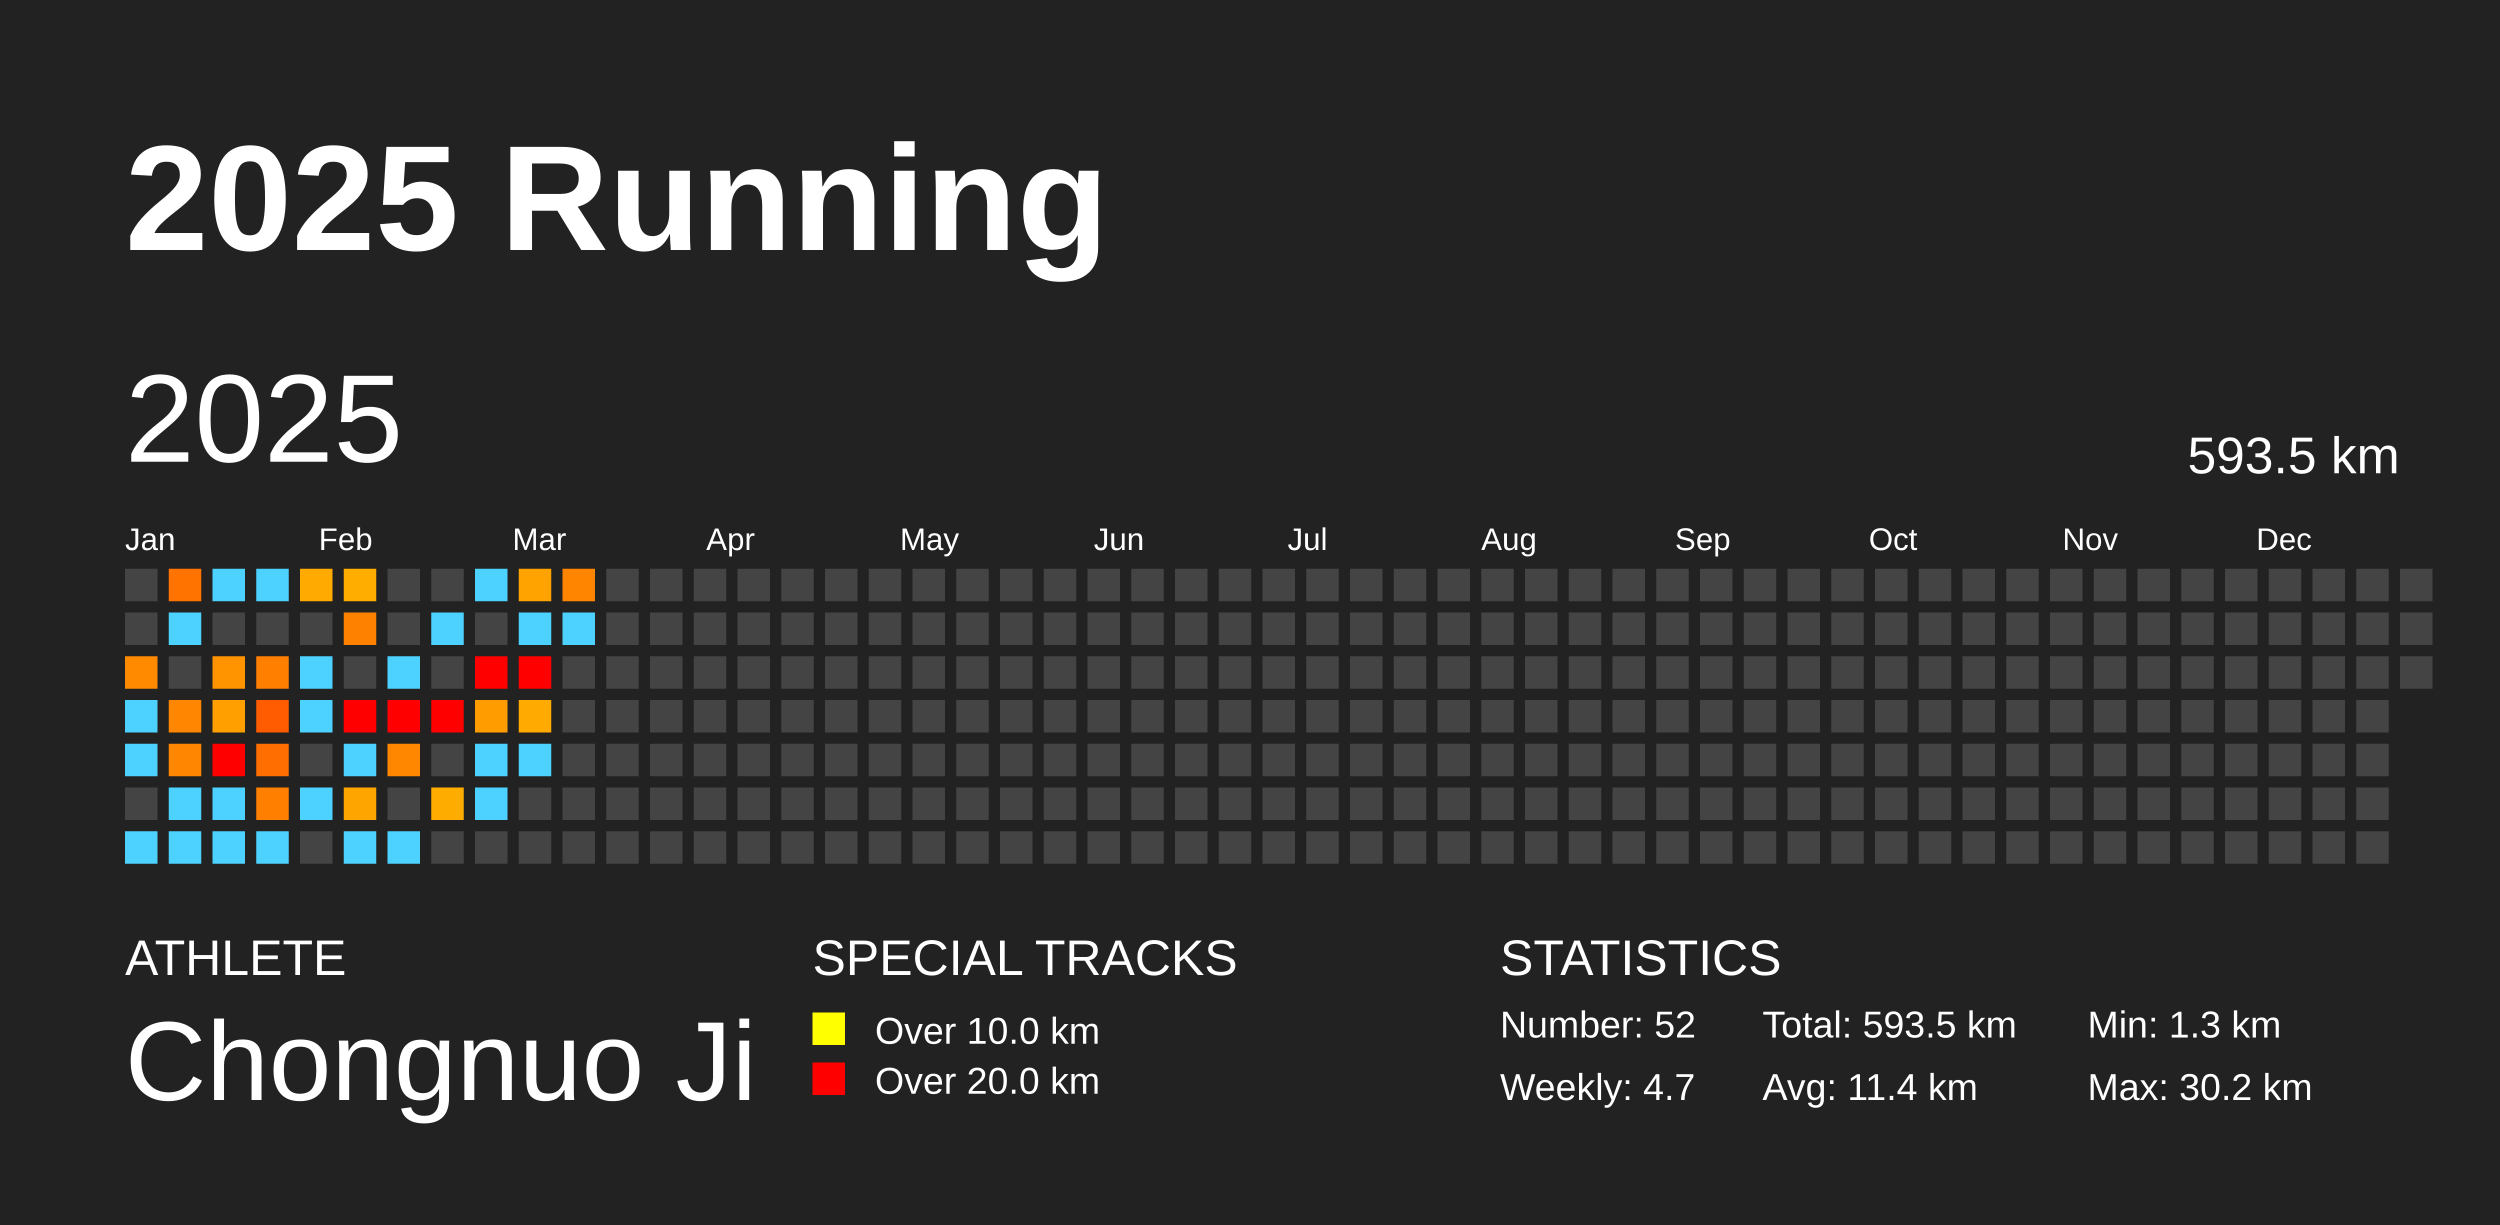
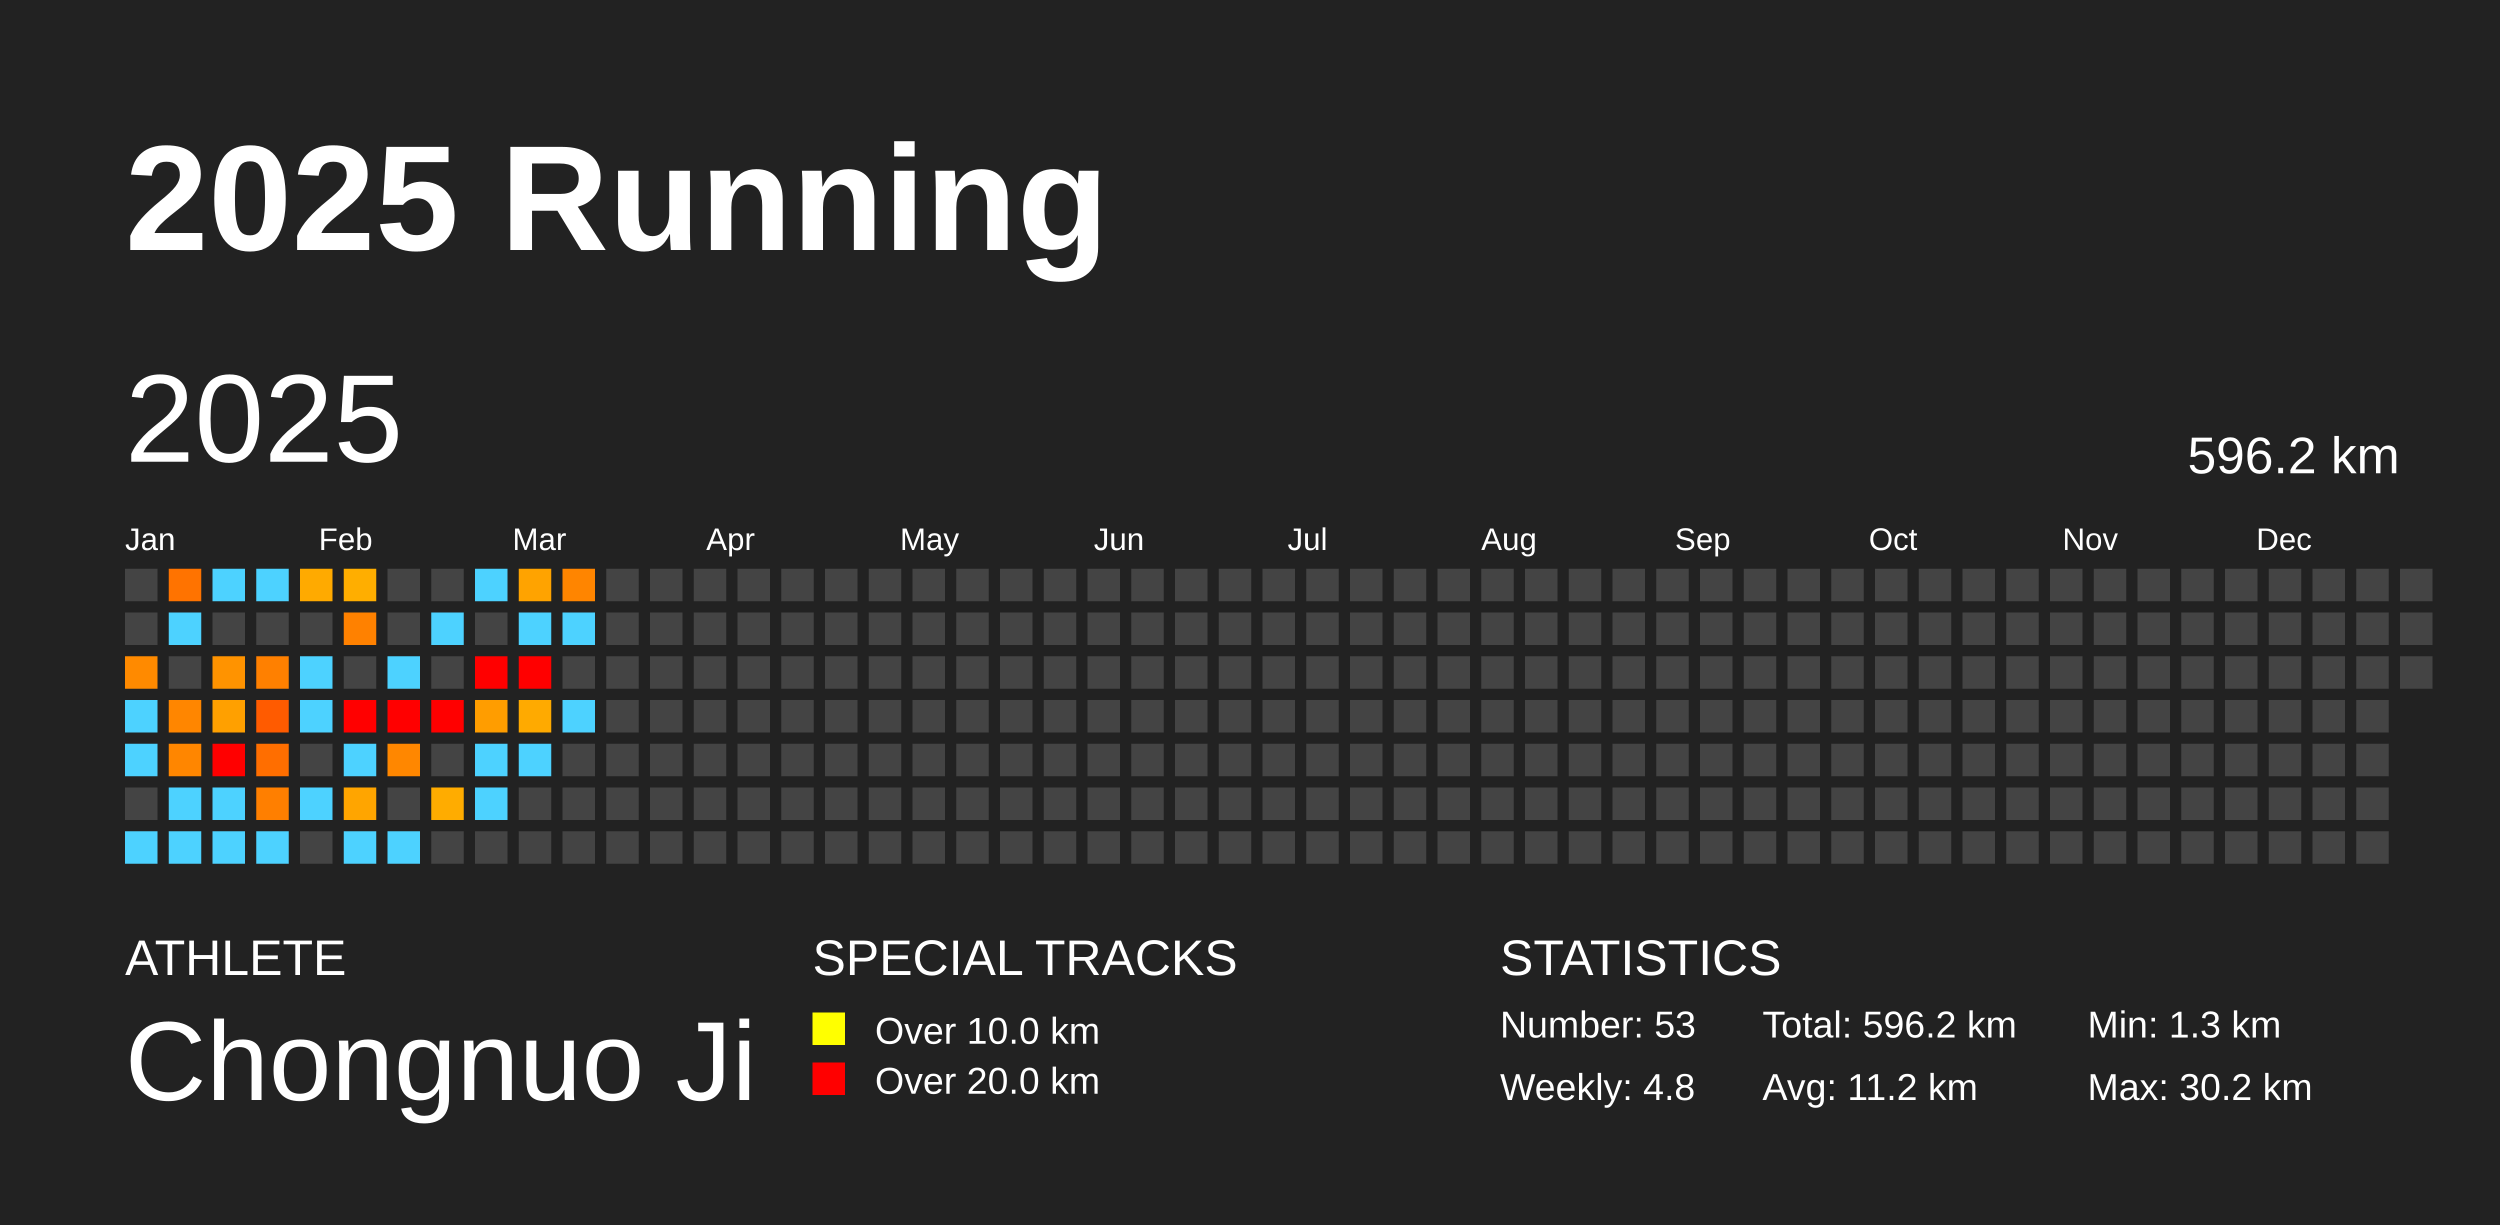
<svg xmlns="http://www.w3.org/2000/svg" baseProfile="full" height="98mm" version="1.1" viewBox="0,0,200,98" width="200mm">
  <defs />
  <rect fill="#222222" height="98" width="200" x="0" y="0" />
  <text fill="#FFFFFF" style="font-size:12px; font-family:Arial; font-weight:bold;" x="10" y="20">2025 Running</text>
  <text fill="#FFFFFF" style="font-size:4px; font-family:Arial" x="10" y="78">ATHLETE</text>
  <text fill="#FFFFFF" style="font-size:9px; font-family:Arial" x="10" y="88">Chongnuo Ji</text>
  <text fill="#FFFFFF" style="font-size:4px; font-family:Arial" x="65" y="78">SPECIAL TRACKS</text>
  <rect fill="yellow" height="2.6" width="2.6" x="65" y="81" />
  <text fill="#FFFFFF" style="font-size:3px; font-family:Arial" x="70" y="83.5">Over 10.0 km</text>
  <rect fill="red" height="2.6" width="2.6" x="65" y="85" />
  <text fill="#FFFFFF" style="font-size:3px; font-family:Arial" x="70" y="87.5">Over 20.0 km</text>
  <text fill="#FFFFFF" style="font-size:4px; font-family:Arial" x="120" y="78">STATISTICS</text>
-   <text fill="#FFFFFF" style="font-size:3px; font-family:Arial" x="120" y="83">Number: 52</text>
-   <text fill="#FFFFFF" style="font-size:3px; font-family:Arial" x="120" y="88">Weekly: 4.7</text>
-   <text fill="#FFFFFF" style="font-size:3px; font-family:Arial" x="141" y="83">Total: 593.5 km</text>
-   <text fill="#FFFFFF" style="font-size:3px; font-family:Arial" x="141" y="88">Avg: 11.4 km</text>
+   <text fill="#FFFFFF" style="font-size:3px; font-family:Arial" x="120" y="83">Number: 53</text>
+   <text fill="#FFFFFF" style="font-size:3px; font-family:Arial" x="120" y="88">Weekly: 4.8</text>
+   <text fill="#FFFFFF" style="font-size:3px; font-family:Arial" x="141" y="83">Total: 596.2 km</text>
+   <text fill="#FFFFFF" style="font-size:3px; font-family:Arial" x="141" y="88">Avg: 11.2 km</text>
  <text fill="#FFFFFF" style="font-size:3px; font-family:Arial" x="167" y="83">Min: 1.3 km</text>
  <text fill="#FFFFFF" style="font-size:3px; font-family:Arial" x="167" y="88">Max: 30.2 km</text>
  <text dominant-baseline="hanging" fill="#FFFFFF" style="font-size:10.0px; font-family:Arial;" x="10" y="30">2025</text>
-   <text dominant-baseline="hanging" fill="#FFFFFF" style="font-size:4.125px; font-family:Arial;" x="175" y="35">593.5 km</text>
+   <text dominant-baseline="hanging" fill="#FFFFFF" style="font-size:4.125px; font-family:Arial;" x="175" y="35">596.2 km</text>
  <text fill="#FFFFFF" style="font-size:2.5px; font-family:Arial" x="10.0" y="44">Jan</text>
  <text fill="#FFFFFF" style="font-size:2.5px; font-family:Arial" x="25.5" y="44">Feb</text>
  <text fill="#FFFFFF" style="font-size:2.5px; font-family:Arial" x="41.0" y="44">Mar</text>
  <text fill="#FFFFFF" style="font-size:2.5px; font-family:Arial" x="56.5" y="44">Apr</text>
  <text fill="#FFFFFF" style="font-size:2.5px; font-family:Arial" x="72.0" y="44">May</text>
  <text fill="#FFFFFF" style="font-size:2.5px; font-family:Arial" x="87.5" y="44">Jun</text>
  <text fill="#FFFFFF" style="font-size:2.5px; font-family:Arial" x="103.0" y="44">Jul</text>
  <text fill="#FFFFFF" style="font-size:2.5px; font-family:Arial" x="118.5" y="44">Aug</text>
  <text fill="#FFFFFF" style="font-size:2.5px; font-family:Arial" x="134.0" y="44">Sep</text>
  <text fill="#FFFFFF" style="font-size:2.5px; font-family:Arial" x="149.5" y="44">Oct</text>
  <text fill="#FFFFFF" style="font-size:2.5px; font-family:Arial" x="165.0" y="44">Nov</text>
  <text fill="#FFFFFF" style="font-size:2.5px; font-family:Arial" x="180.5" y="44">Dec</text>
  <rect fill="#444444" height="2.6" width="2.6" x="10.0" y="45.5" />
  <rect fill="#444444" height="2.6" width="2.6" x="10.0" y="49.0" />
  <rect fill="#ff8a00" height="2.6" width="2.6" x="10.0" y="52.5" />
  <rect fill="#4dd2ff" height="2.6" width="2.6" x="10.0" y="56.0" />
  <rect fill="#4dd2ff" height="2.6" width="2.6" x="10.0" y="59.5" />
  <rect fill="#444444" height="2.6" width="2.6" x="10.0" y="63.0" />
  <rect fill="#4dd2ff" height="2.6" width="2.6" x="10.0" y="66.5" />
  <rect fill="#ff7300" height="2.6" width="2.6" x="13.5" y="45.5" />
  <rect fill="#4dd2ff" height="2.6" width="2.6" x="13.5" y="49.0" />
  <rect fill="#444444" height="2.6" width="2.6" x="13.5" y="52.5" />
  <rect fill="#ff8600" height="2.6" width="2.6" x="13.5" y="56.0" />
  <rect fill="#ff8600" height="2.6" width="2.6" x="13.5" y="59.5" />
  <rect fill="#4dd2ff" height="2.6" width="2.6" x="13.5" y="63.0" />
  <rect fill="#4dd2ff" height="2.6" width="2.6" x="13.5" y="66.5" />
  <rect fill="#4dd2ff" height="2.6" width="2.6" x="17.0" y="45.5" />
  <rect fill="#444444" height="2.6" width="2.6" x="17.0" y="49.0" />
  <rect fill="#ff9300" height="2.6" width="2.6" x="17.0" y="52.5" />
  <rect fill="#ffa000" height="2.6" width="2.6" x="17.0" y="56.0" />
  <rect fill="red" height="2.6" width="2.6" x="17.0" y="59.5" />
  <rect fill="#4dd2ff" height="2.6" width="2.6" x="17.0" y="63.0" />
  <rect fill="#4dd2ff" height="2.6" width="2.6" x="17.0" y="66.5" />
  <rect fill="#4dd2ff" height="2.6" width="2.6" x="20.5" y="45.5" />
  <rect fill="#444444" height="2.6" width="2.6" x="20.5" y="49.0" />
  <rect fill="#ff8000" height="2.6" width="2.6" x="20.5" y="52.5" />
  <rect fill="#ff5b00" height="2.6" width="2.6" x="20.5" y="56.0" />
  <rect fill="#ff6e00" height="2.6" width="2.6" x="20.5" y="59.5" />
  <rect fill="#ff7f00" height="2.6" width="2.6" x="20.5" y="63.0" />
  <rect fill="#4dd2ff" height="2.6" width="2.6" x="20.5" y="66.5" />
  <rect fill="#ffaa00" height="2.6" width="2.6" x="24.0" y="45.5" />
  <rect fill="#444444" height="2.6" width="2.6" x="24.0" y="49.0" />
  <rect fill="#4dd2ff" height="2.6" width="2.6" x="24.0" y="52.5" />
  <rect fill="#4dd2ff" height="2.6" width="2.6" x="24.0" y="56.0" />
  <rect fill="#444444" height="2.6" width="2.6" x="24.0" y="59.5" />
  <rect fill="#4dd2ff" height="2.6" width="2.6" x="24.0" y="63.0" />
  <rect fill="#444444" height="2.6" width="2.6" x="24.0" y="66.5" />
  <rect fill="#ffae00" height="2.6" width="2.6" x="27.5" y="45.5" />
  <rect fill="#ff8100" height="2.6" width="2.6" x="27.5" y="49.0" />
  <rect fill="#444444" height="2.6" width="2.6" x="27.5" y="52.5" />
  <rect fill="red" height="2.6" width="2.6" x="27.5" y="56.0" />
  <rect fill="#4dd2ff" height="2.6" width="2.6" x="27.5" y="59.5" />
  <rect fill="#ffa500" height="2.6" width="2.6" x="27.5" y="63.0" />
  <rect fill="#4dd2ff" height="2.6" width="2.6" x="27.5" y="66.5" />
  <rect fill="#444444" height="2.6" width="2.6" x="31.0" y="45.5" />
  <rect fill="#444444" height="2.6" width="2.6" x="31.0" y="49.0" />
  <rect fill="#4dd2ff" height="2.6" width="2.6" x="31.0" y="52.5" />
  <rect fill="red" height="2.6" width="2.6" x="31.0" y="56.0" />
  <rect fill="#ff8700" height="2.6" width="2.6" x="31.0" y="59.5" />
  <rect fill="#444444" height="2.6" width="2.6" x="31.0" y="63.0" />
  <rect fill="#4dd2ff" height="2.6" width="2.6" x="31.0" y="66.5" />
  <rect fill="#444444" height="2.6" width="2.6" x="34.5" y="45.5" />
  <rect fill="#4dd2ff" height="2.6" width="2.6" x="34.5" y="49.0" />
  <rect fill="#444444" height="2.6" width="2.6" x="34.5" y="52.5" />
  <rect fill="red" height="2.6" width="2.6" x="34.5" y="56.0" />
  <rect fill="#444444" height="2.6" width="2.6" x="34.5" y="59.5" />
  <rect fill="#ffac00" height="2.6" width="2.6" x="34.5" y="63.0" />
  <rect fill="#444444" height="2.6" width="2.6" x="34.5" y="66.5" />
  <rect fill="#4dd2ff" height="2.6" width="2.6" x="38.0" y="45.5" />
  <rect fill="#444444" height="2.6" width="2.6" x="38.0" y="49.0" />
  <rect fill="red" height="2.6" width="2.6" x="38.0" y="52.5" />
  <rect fill="#ff9d00" height="2.6" width="2.6" x="38.0" y="56.0" />
  <rect fill="#4dd2ff" height="2.6" width="2.6" x="38.0" y="59.5" />
  <rect fill="#4dd2ff" height="2.6" width="2.6" x="38.0" y="63.0" />
  <rect fill="#444444" height="2.6" width="2.6" x="38.0" y="66.5" />
  <rect fill="#ffa300" height="2.6" width="2.6" x="41.5" y="45.5" />
  <rect fill="#4dd2ff" height="2.6" width="2.6" x="41.5" y="49.0" />
  <rect fill="red" height="2.6" width="2.6" x="41.5" y="52.5" />
  <rect fill="#ffaa00" height="2.6" width="2.6" x="41.5" y="56.0" />
  <rect fill="#4dd2ff" height="2.6" width="2.6" x="41.5" y="59.5" />
  <rect fill="#444444" height="2.6" width="2.6" x="41.5" y="63.0" />
  <rect fill="#444444" height="2.6" width="2.6" x="41.5" y="66.5" />
  <rect fill="#ff8500" height="2.6" width="2.6" x="45.0" y="45.5" />
  <rect fill="#4dd2ff" height="2.6" width="2.6" x="45.0" y="49.0" />
  <rect fill="#444444" height="2.6" width="2.6" x="45.0" y="52.5" />
-   <rect fill="#444444" height="2.6" width="2.6" x="45.0" y="56.0" />
+   <rect fill="#4dd2ff" height="2.6" width="2.6" x="45.0" y="56.0" />
  <rect fill="#444444" height="2.6" width="2.6" x="45.0" y="59.5" />
  <rect fill="#444444" height="2.6" width="2.6" x="45.0" y="63.0" />
  <rect fill="#444444" height="2.6" width="2.6" x="45.0" y="66.5" />
  <rect fill="#444444" height="2.6" width="2.6" x="48.5" y="45.5" />
  <rect fill="#444444" height="2.6" width="2.6" x="48.5" y="49.0" />
  <rect fill="#444444" height="2.6" width="2.6" x="48.5" y="52.5" />
  <rect fill="#444444" height="2.6" width="2.6" x="48.5" y="56.0" />
  <rect fill="#444444" height="2.6" width="2.6" x="48.5" y="59.5" />
  <rect fill="#444444" height="2.6" width="2.6" x="48.5" y="63.0" />
  <rect fill="#444444" height="2.6" width="2.6" x="48.5" y="66.5" />
  <rect fill="#444444" height="2.6" width="2.6" x="52.0" y="45.5" />
  <rect fill="#444444" height="2.6" width="2.6" x="52.0" y="49.0" />
  <rect fill="#444444" height="2.6" width="2.6" x="52.0" y="52.5" />
  <rect fill="#444444" height="2.6" width="2.6" x="52.0" y="56.0" />
  <rect fill="#444444" height="2.6" width="2.6" x="52.0" y="59.5" />
  <rect fill="#444444" height="2.6" width="2.6" x="52.0" y="63.0" />
  <rect fill="#444444" height="2.6" width="2.6" x="52.0" y="66.5" />
  <rect fill="#444444" height="2.6" width="2.6" x="55.5" y="45.5" />
  <rect fill="#444444" height="2.6" width="2.6" x="55.5" y="49.0" />
  <rect fill="#444444" height="2.6" width="2.6" x="55.5" y="52.5" />
  <rect fill="#444444" height="2.6" width="2.6" x="55.5" y="56.0" />
  <rect fill="#444444" height="2.6" width="2.6" x="55.5" y="59.5" />
  <rect fill="#444444" height="2.6" width="2.6" x="55.5" y="63.0" />
  <rect fill="#444444" height="2.6" width="2.6" x="55.5" y="66.5" />
  <rect fill="#444444" height="2.6" width="2.6" x="59.0" y="45.5" />
  <rect fill="#444444" height="2.6" width="2.6" x="59.0" y="49.0" />
  <rect fill="#444444" height="2.6" width="2.6" x="59.0" y="52.5" />
  <rect fill="#444444" height="2.6" width="2.6" x="59.0" y="56.0" />
  <rect fill="#444444" height="2.6" width="2.6" x="59.0" y="59.5" />
  <rect fill="#444444" height="2.6" width="2.6" x="59.0" y="63.0" />
  <rect fill="#444444" height="2.6" width="2.6" x="59.0" y="66.5" />
  <rect fill="#444444" height="2.6" width="2.6" x="62.5" y="45.5" />
  <rect fill="#444444" height="2.6" width="2.6" x="62.5" y="49.0" />
  <rect fill="#444444" height="2.6" width="2.6" x="62.5" y="52.5" />
  <rect fill="#444444" height="2.6" width="2.6" x="62.5" y="56.0" />
  <rect fill="#444444" height="2.6" width="2.6" x="62.5" y="59.5" />
  <rect fill="#444444" height="2.6" width="2.6" x="62.5" y="63.0" />
  <rect fill="#444444" height="2.6" width="2.6" x="62.5" y="66.5" />
  <rect fill="#444444" height="2.6" width="2.6" x="66.0" y="45.5" />
  <rect fill="#444444" height="2.6" width="2.6" x="66.0" y="49.0" />
  <rect fill="#444444" height="2.6" width="2.6" x="66.0" y="52.5" />
  <rect fill="#444444" height="2.6" width="2.6" x="66.0" y="56.0" />
  <rect fill="#444444" height="2.6" width="2.6" x="66.0" y="59.5" />
  <rect fill="#444444" height="2.6" width="2.6" x="66.0" y="63.0" />
  <rect fill="#444444" height="2.6" width="2.6" x="66.0" y="66.5" />
  <rect fill="#444444" height="2.6" width="2.6" x="69.5" y="45.5" />
  <rect fill="#444444" height="2.6" width="2.6" x="69.5" y="49.0" />
  <rect fill="#444444" height="2.6" width="2.6" x="69.5" y="52.5" />
  <rect fill="#444444" height="2.6" width="2.6" x="69.5" y="56.0" />
  <rect fill="#444444" height="2.6" width="2.6" x="69.5" y="59.5" />
  <rect fill="#444444" height="2.6" width="2.6" x="69.5" y="63.0" />
  <rect fill="#444444" height="2.6" width="2.6" x="69.5" y="66.5" />
  <rect fill="#444444" height="2.6" width="2.6" x="73.0" y="45.5" />
  <rect fill="#444444" height="2.6" width="2.6" x="73.0" y="49.0" />
  <rect fill="#444444" height="2.6" width="2.6" x="73.0" y="52.5" />
  <rect fill="#444444" height="2.6" width="2.6" x="73.0" y="56.0" />
  <rect fill="#444444" height="2.6" width="2.6" x="73.0" y="59.5" />
  <rect fill="#444444" height="2.6" width="2.6" x="73.0" y="63.0" />
  <rect fill="#444444" height="2.6" width="2.6" x="73.0" y="66.5" />
  <rect fill="#444444" height="2.6" width="2.6" x="76.5" y="45.5" />
  <rect fill="#444444" height="2.6" width="2.6" x="76.5" y="49.0" />
  <rect fill="#444444" height="2.6" width="2.6" x="76.5" y="52.5" />
  <rect fill="#444444" height="2.6" width="2.6" x="76.5" y="56.0" />
  <rect fill="#444444" height="2.6" width="2.6" x="76.5" y="59.5" />
  <rect fill="#444444" height="2.6" width="2.6" x="76.5" y="63.0" />
  <rect fill="#444444" height="2.6" width="2.6" x="76.5" y="66.5" />
  <rect fill="#444444" height="2.6" width="2.6" x="80.0" y="45.5" />
  <rect fill="#444444" height="2.6" width="2.6" x="80.0" y="49.0" />
  <rect fill="#444444" height="2.6" width="2.6" x="80.0" y="52.5" />
  <rect fill="#444444" height="2.6" width="2.6" x="80.0" y="56.0" />
  <rect fill="#444444" height="2.6" width="2.6" x="80.0" y="59.5" />
  <rect fill="#444444" height="2.6" width="2.6" x="80.0" y="63.0" />
  <rect fill="#444444" height="2.6" width="2.6" x="80.0" y="66.5" />
  <rect fill="#444444" height="2.6" width="2.6" x="83.5" y="45.5" />
  <rect fill="#444444" height="2.6" width="2.6" x="83.5" y="49.0" />
  <rect fill="#444444" height="2.6" width="2.6" x="83.5" y="52.5" />
  <rect fill="#444444" height="2.6" width="2.6" x="83.5" y="56.0" />
  <rect fill="#444444" height="2.6" width="2.6" x="83.5" y="59.5" />
  <rect fill="#444444" height="2.6" width="2.6" x="83.5" y="63.0" />
  <rect fill="#444444" height="2.6" width="2.6" x="83.5" y="66.5" />
  <rect fill="#444444" height="2.6" width="2.6" x="87.0" y="45.5" />
  <rect fill="#444444" height="2.6" width="2.6" x="87.0" y="49.0" />
  <rect fill="#444444" height="2.6" width="2.6" x="87.0" y="52.5" />
  <rect fill="#444444" height="2.6" width="2.6" x="87.0" y="56.0" />
  <rect fill="#444444" height="2.6" width="2.6" x="87.0" y="59.5" />
  <rect fill="#444444" height="2.6" width="2.6" x="87.0" y="63.0" />
  <rect fill="#444444" height="2.6" width="2.6" x="87.0" y="66.5" />
  <rect fill="#444444" height="2.6" width="2.6" x="90.5" y="45.5" />
  <rect fill="#444444" height="2.6" width="2.6" x="90.5" y="49.0" />
  <rect fill="#444444" height="2.6" width="2.6" x="90.5" y="52.5" />
  <rect fill="#444444" height="2.6" width="2.6" x="90.5" y="56.0" />
  <rect fill="#444444" height="2.6" width="2.6" x="90.5" y="59.5" />
  <rect fill="#444444" height="2.6" width="2.6" x="90.5" y="63.0" />
  <rect fill="#444444" height="2.6" width="2.6" x="90.5" y="66.5" />
  <rect fill="#444444" height="2.6" width="2.6" x="94.0" y="45.5" />
  <rect fill="#444444" height="2.6" width="2.6" x="94.0" y="49.0" />
  <rect fill="#444444" height="2.6" width="2.6" x="94.0" y="52.5" />
  <rect fill="#444444" height="2.6" width="2.6" x="94.0" y="56.0" />
  <rect fill="#444444" height="2.6" width="2.6" x="94.0" y="59.5" />
  <rect fill="#444444" height="2.6" width="2.6" x="94.0" y="63.0" />
  <rect fill="#444444" height="2.6" width="2.6" x="94.0" y="66.5" />
  <rect fill="#444444" height="2.6" width="2.6" x="97.5" y="45.5" />
  <rect fill="#444444" height="2.6" width="2.6" x="97.5" y="49.0" />
  <rect fill="#444444" height="2.6" width="2.6" x="97.5" y="52.5" />
  <rect fill="#444444" height="2.6" width="2.6" x="97.5" y="56.0" />
  <rect fill="#444444" height="2.6" width="2.6" x="97.5" y="59.5" />
  <rect fill="#444444" height="2.6" width="2.6" x="97.5" y="63.0" />
  <rect fill="#444444" height="2.6" width="2.6" x="97.5" y="66.5" />
  <rect fill="#444444" height="2.6" width="2.6" x="101.0" y="45.5" />
  <rect fill="#444444" height="2.6" width="2.6" x="101.0" y="49.0" />
  <rect fill="#444444" height="2.6" width="2.6" x="101.0" y="52.5" />
  <rect fill="#444444" height="2.6" width="2.6" x="101.0" y="56.0" />
  <rect fill="#444444" height="2.6" width="2.6" x="101.0" y="59.5" />
  <rect fill="#444444" height="2.6" width="2.6" x="101.0" y="63.0" />
  <rect fill="#444444" height="2.6" width="2.6" x="101.0" y="66.5" />
  <rect fill="#444444" height="2.6" width="2.6" x="104.5" y="45.5" />
  <rect fill="#444444" height="2.6" width="2.6" x="104.5" y="49.0" />
  <rect fill="#444444" height="2.6" width="2.6" x="104.5" y="52.5" />
  <rect fill="#444444" height="2.6" width="2.6" x="104.5" y="56.0" />
  <rect fill="#444444" height="2.6" width="2.6" x="104.5" y="59.5" />
  <rect fill="#444444" height="2.6" width="2.6" x="104.5" y="63.0" />
  <rect fill="#444444" height="2.6" width="2.6" x="104.5" y="66.5" />
  <rect fill="#444444" height="2.6" width="2.6" x="108.0" y="45.5" />
  <rect fill="#444444" height="2.6" width="2.6" x="108.0" y="49.0" />
  <rect fill="#444444" height="2.6" width="2.6" x="108.0" y="52.5" />
  <rect fill="#444444" height="2.6" width="2.6" x="108.0" y="56.0" />
  <rect fill="#444444" height="2.6" width="2.6" x="108.0" y="59.5" />
  <rect fill="#444444" height="2.6" width="2.6" x="108.0" y="63.0" />
  <rect fill="#444444" height="2.6" width="2.6" x="108.0" y="66.5" />
  <rect fill="#444444" height="2.6" width="2.6" x="111.5" y="45.5" />
  <rect fill="#444444" height="2.6" width="2.6" x="111.5" y="49.0" />
  <rect fill="#444444" height="2.6" width="2.6" x="111.5" y="52.5" />
  <rect fill="#444444" height="2.6" width="2.6" x="111.5" y="56.0" />
  <rect fill="#444444" height="2.6" width="2.6" x="111.5" y="59.5" />
  <rect fill="#444444" height="2.6" width="2.6" x="111.5" y="63.0" />
  <rect fill="#444444" height="2.6" width="2.6" x="111.5" y="66.5" />
  <rect fill="#444444" height="2.6" width="2.6" x="115.0" y="45.5" />
  <rect fill="#444444" height="2.6" width="2.6" x="115.0" y="49.0" />
  <rect fill="#444444" height="2.6" width="2.6" x="115.0" y="52.5" />
  <rect fill="#444444" height="2.6" width="2.6" x="115.0" y="56.0" />
  <rect fill="#444444" height="2.6" width="2.6" x="115.0" y="59.5" />
  <rect fill="#444444" height="2.6" width="2.6" x="115.0" y="63.0" />
  <rect fill="#444444" height="2.6" width="2.6" x="115.0" y="66.5" />
  <rect fill="#444444" height="2.6" width="2.6" x="118.5" y="45.5" />
  <rect fill="#444444" height="2.6" width="2.6" x="118.5" y="49.0" />
  <rect fill="#444444" height="2.6" width="2.6" x="118.5" y="52.5" />
  <rect fill="#444444" height="2.6" width="2.6" x="118.5" y="56.0" />
  <rect fill="#444444" height="2.6" width="2.6" x="118.5" y="59.5" />
  <rect fill="#444444" height="2.6" width="2.6" x="118.5" y="63.0" />
  <rect fill="#444444" height="2.6" width="2.6" x="118.5" y="66.5" />
  <rect fill="#444444" height="2.6" width="2.6" x="122.0" y="45.5" />
  <rect fill="#444444" height="2.6" width="2.6" x="122.0" y="49.0" />
  <rect fill="#444444" height="2.6" width="2.6" x="122.0" y="52.5" />
  <rect fill="#444444" height="2.6" width="2.6" x="122.0" y="56.0" />
  <rect fill="#444444" height="2.6" width="2.6" x="122.0" y="59.5" />
  <rect fill="#444444" height="2.6" width="2.6" x="122.0" y="63.0" />
  <rect fill="#444444" height="2.6" width="2.6" x="122.0" y="66.5" />
  <rect fill="#444444" height="2.6" width="2.6" x="125.5" y="45.5" />
  <rect fill="#444444" height="2.6" width="2.6" x="125.5" y="49.0" />
  <rect fill="#444444" height="2.6" width="2.6" x="125.5" y="52.5" />
  <rect fill="#444444" height="2.6" width="2.6" x="125.5" y="56.0" />
  <rect fill="#444444" height="2.6" width="2.6" x="125.5" y="59.5" />
  <rect fill="#444444" height="2.6" width="2.6" x="125.5" y="63.0" />
  <rect fill="#444444" height="2.6" width="2.6" x="125.5" y="66.5" />
  <rect fill="#444444" height="2.6" width="2.6" x="129.0" y="45.5" />
  <rect fill="#444444" height="2.6" width="2.6" x="129.0" y="49.0" />
  <rect fill="#444444" height="2.6" width="2.6" x="129.0" y="52.5" />
  <rect fill="#444444" height="2.6" width="2.6" x="129.0" y="56.0" />
  <rect fill="#444444" height="2.6" width="2.6" x="129.0" y="59.5" />
  <rect fill="#444444" height="2.6" width="2.6" x="129.0" y="63.0" />
  <rect fill="#444444" height="2.6" width="2.6" x="129.0" y="66.5" />
  <rect fill="#444444" height="2.6" width="2.6" x="132.5" y="45.5" />
  <rect fill="#444444" height="2.6" width="2.6" x="132.5" y="49.0" />
  <rect fill="#444444" height="2.6" width="2.6" x="132.5" y="52.5" />
  <rect fill="#444444" height="2.6" width="2.6" x="132.5" y="56.0" />
  <rect fill="#444444" height="2.6" width="2.6" x="132.5" y="59.5" />
  <rect fill="#444444" height="2.6" width="2.6" x="132.5" y="63.0" />
  <rect fill="#444444" height="2.6" width="2.6" x="132.5" y="66.5" />
  <rect fill="#444444" height="2.6" width="2.6" x="136.0" y="45.5" />
  <rect fill="#444444" height="2.6" width="2.6" x="136.0" y="49.0" />
  <rect fill="#444444" height="2.6" width="2.6" x="136.0" y="52.5" />
  <rect fill="#444444" height="2.6" width="2.6" x="136.0" y="56.0" />
  <rect fill="#444444" height="2.6" width="2.6" x="136.0" y="59.5" />
  <rect fill="#444444" height="2.6" width="2.6" x="136.0" y="63.0" />
  <rect fill="#444444" height="2.6" width="2.6" x="136.0" y="66.5" />
  <rect fill="#444444" height="2.6" width="2.6" x="139.5" y="45.5" />
  <rect fill="#444444" height="2.6" width="2.6" x="139.5" y="49.0" />
  <rect fill="#444444" height="2.6" width="2.6" x="139.5" y="52.5" />
  <rect fill="#444444" height="2.6" width="2.6" x="139.5" y="56.0" />
  <rect fill="#444444" height="2.6" width="2.6" x="139.5" y="59.5" />
  <rect fill="#444444" height="2.6" width="2.6" x="139.5" y="63.0" />
  <rect fill="#444444" height="2.6" width="2.6" x="139.5" y="66.5" />
  <rect fill="#444444" height="2.6" width="2.6" x="143.0" y="45.5" />
  <rect fill="#444444" height="2.6" width="2.6" x="143.0" y="49.0" />
  <rect fill="#444444" height="2.6" width="2.6" x="143.0" y="52.5" />
  <rect fill="#444444" height="2.6" width="2.6" x="143.0" y="56.0" />
  <rect fill="#444444" height="2.6" width="2.6" x="143.0" y="59.5" />
  <rect fill="#444444" height="2.6" width="2.6" x="143.0" y="63.0" />
  <rect fill="#444444" height="2.6" width="2.6" x="143.0" y="66.5" />
  <rect fill="#444444" height="2.6" width="2.6" x="146.5" y="45.5" />
  <rect fill="#444444" height="2.6" width="2.6" x="146.5" y="49.0" />
  <rect fill="#444444" height="2.6" width="2.6" x="146.5" y="52.5" />
  <rect fill="#444444" height="2.6" width="2.6" x="146.5" y="56.0" />
  <rect fill="#444444" height="2.6" width="2.6" x="146.5" y="59.5" />
  <rect fill="#444444" height="2.6" width="2.6" x="146.5" y="63.0" />
  <rect fill="#444444" height="2.6" width="2.6" x="146.5" y="66.5" />
  <rect fill="#444444" height="2.6" width="2.6" x="150.0" y="45.5" />
  <rect fill="#444444" height="2.6" width="2.6" x="150.0" y="49.0" />
  <rect fill="#444444" height="2.6" width="2.6" x="150.0" y="52.5" />
  <rect fill="#444444" height="2.6" width="2.6" x="150.0" y="56.0" />
  <rect fill="#444444" height="2.6" width="2.6" x="150.0" y="59.5" />
  <rect fill="#444444" height="2.6" width="2.6" x="150.0" y="63.0" />
  <rect fill="#444444" height="2.6" width="2.6" x="150.0" y="66.5" />
  <rect fill="#444444" height="2.6" width="2.6" x="153.5" y="45.5" />
  <rect fill="#444444" height="2.6" width="2.6" x="153.5" y="49.0" />
  <rect fill="#444444" height="2.6" width="2.6" x="153.5" y="52.5" />
  <rect fill="#444444" height="2.6" width="2.6" x="153.5" y="56.0" />
  <rect fill="#444444" height="2.6" width="2.6" x="153.5" y="59.5" />
  <rect fill="#444444" height="2.6" width="2.6" x="153.5" y="63.0" />
  <rect fill="#444444" height="2.6" width="2.6" x="153.5" y="66.5" />
  <rect fill="#444444" height="2.6" width="2.6" x="157.0" y="45.5" />
  <rect fill="#444444" height="2.6" width="2.6" x="157.0" y="49.0" />
  <rect fill="#444444" height="2.6" width="2.6" x="157.0" y="52.5" />
  <rect fill="#444444" height="2.6" width="2.6" x="157.0" y="56.0" />
  <rect fill="#444444" height="2.6" width="2.6" x="157.0" y="59.5" />
  <rect fill="#444444" height="2.6" width="2.6" x="157.0" y="63.0" />
  <rect fill="#444444" height="2.6" width="2.6" x="157.0" y="66.5" />
  <rect fill="#444444" height="2.6" width="2.6" x="160.5" y="45.5" />
  <rect fill="#444444" height="2.6" width="2.6" x="160.5" y="49.0" />
  <rect fill="#444444" height="2.6" width="2.6" x="160.5" y="52.5" />
  <rect fill="#444444" height="2.6" width="2.6" x="160.5" y="56.0" />
  <rect fill="#444444" height="2.6" width="2.6" x="160.5" y="59.5" />
  <rect fill="#444444" height="2.6" width="2.6" x="160.5" y="63.0" />
  <rect fill="#444444" height="2.6" width="2.6" x="160.5" y="66.5" />
  <rect fill="#444444" height="2.6" width="2.6" x="164.0" y="45.5" />
  <rect fill="#444444" height="2.6" width="2.6" x="164.0" y="49.0" />
  <rect fill="#444444" height="2.6" width="2.6" x="164.0" y="52.5" />
  <rect fill="#444444" height="2.6" width="2.6" x="164.0" y="56.0" />
  <rect fill="#444444" height="2.6" width="2.6" x="164.0" y="59.5" />
  <rect fill="#444444" height="2.6" width="2.6" x="164.0" y="63.0" />
  <rect fill="#444444" height="2.6" width="2.6" x="164.0" y="66.5" />
  <rect fill="#444444" height="2.6" width="2.6" x="167.5" y="45.5" />
  <rect fill="#444444" height="2.6" width="2.6" x="167.5" y="49.0" />
  <rect fill="#444444" height="2.6" width="2.6" x="167.5" y="52.5" />
  <rect fill="#444444" height="2.6" width="2.6" x="167.5" y="56.0" />
  <rect fill="#444444" height="2.6" width="2.6" x="167.5" y="59.5" />
  <rect fill="#444444" height="2.6" width="2.6" x="167.5" y="63.0" />
  <rect fill="#444444" height="2.6" width="2.6" x="167.5" y="66.5" />
  <rect fill="#444444" height="2.6" width="2.6" x="171.0" y="45.5" />
  <rect fill="#444444" height="2.6" width="2.6" x="171.0" y="49.0" />
  <rect fill="#444444" height="2.6" width="2.6" x="171.0" y="52.5" />
  <rect fill="#444444" height="2.6" width="2.6" x="171.0" y="56.0" />
  <rect fill="#444444" height="2.6" width="2.6" x="171.0" y="59.5" />
  <rect fill="#444444" height="2.6" width="2.6" x="171.0" y="63.0" />
  <rect fill="#444444" height="2.6" width="2.6" x="171.0" y="66.5" />
  <rect fill="#444444" height="2.6" width="2.6" x="174.5" y="45.5" />
  <rect fill="#444444" height="2.6" width="2.6" x="174.5" y="49.0" />
  <rect fill="#444444" height="2.6" width="2.6" x="174.5" y="52.5" />
  <rect fill="#444444" height="2.6" width="2.6" x="174.5" y="56.0" />
  <rect fill="#444444" height="2.6" width="2.6" x="174.5" y="59.5" />
  <rect fill="#444444" height="2.6" width="2.6" x="174.5" y="63.0" />
  <rect fill="#444444" height="2.6" width="2.6" x="174.5" y="66.5" />
  <rect fill="#444444" height="2.6" width="2.6" x="178.0" y="45.5" />
  <rect fill="#444444" height="2.6" width="2.6" x="178.0" y="49.0" />
  <rect fill="#444444" height="2.6" width="2.6" x="178.0" y="52.5" />
  <rect fill="#444444" height="2.6" width="2.6" x="178.0" y="56.0" />
  <rect fill="#444444" height="2.6" width="2.6" x="178.0" y="59.5" />
  <rect fill="#444444" height="2.6" width="2.6" x="178.0" y="63.0" />
  <rect fill="#444444" height="2.6" width="2.6" x="178.0" y="66.5" />
  <rect fill="#444444" height="2.6" width="2.6" x="181.5" y="45.5" />
  <rect fill="#444444" height="2.6" width="2.6" x="181.5" y="49.0" />
  <rect fill="#444444" height="2.6" width="2.6" x="181.5" y="52.5" />
  <rect fill="#444444" height="2.6" width="2.6" x="181.5" y="56.0" />
  <rect fill="#444444" height="2.6" width="2.6" x="181.5" y="59.5" />
  <rect fill="#444444" height="2.6" width="2.6" x="181.5" y="63.0" />
  <rect fill="#444444" height="2.6" width="2.6" x="181.5" y="66.5" />
  <rect fill="#444444" height="2.6" width="2.6" x="185.0" y="45.5" />
  <rect fill="#444444" height="2.6" width="2.6" x="185.0" y="49.0" />
  <rect fill="#444444" height="2.6" width="2.6" x="185.0" y="52.5" />
  <rect fill="#444444" height="2.6" width="2.6" x="185.0" y="56.0" />
  <rect fill="#444444" height="2.6" width="2.6" x="185.0" y="59.5" />
  <rect fill="#444444" height="2.6" width="2.6" x="185.0" y="63.0" />
  <rect fill="#444444" height="2.6" width="2.6" x="185.0" y="66.5" />
  <rect fill="#444444" height="2.6" width="2.6" x="188.5" y="45.5" />
  <rect fill="#444444" height="2.6" width="2.6" x="188.5" y="49.0" />
  <rect fill="#444444" height="2.6" width="2.6" x="188.5" y="52.5" />
  <rect fill="#444444" height="2.6" width="2.6" x="188.5" y="56.0" />
  <rect fill="#444444" height="2.6" width="2.6" x="188.5" y="59.5" />
  <rect fill="#444444" height="2.6" width="2.6" x="188.5" y="63.0" />
  <rect fill="#444444" height="2.6" width="2.6" x="188.5" y="66.5" />
  <rect fill="#444444" height="2.6" width="2.6" x="192.0" y="45.5" />
  <rect fill="#444444" height="2.6" width="2.6" x="192.0" y="49.0" />
  <rect fill="#444444" height="2.6" width="2.6" x="192.0" y="52.5" />
</svg>
